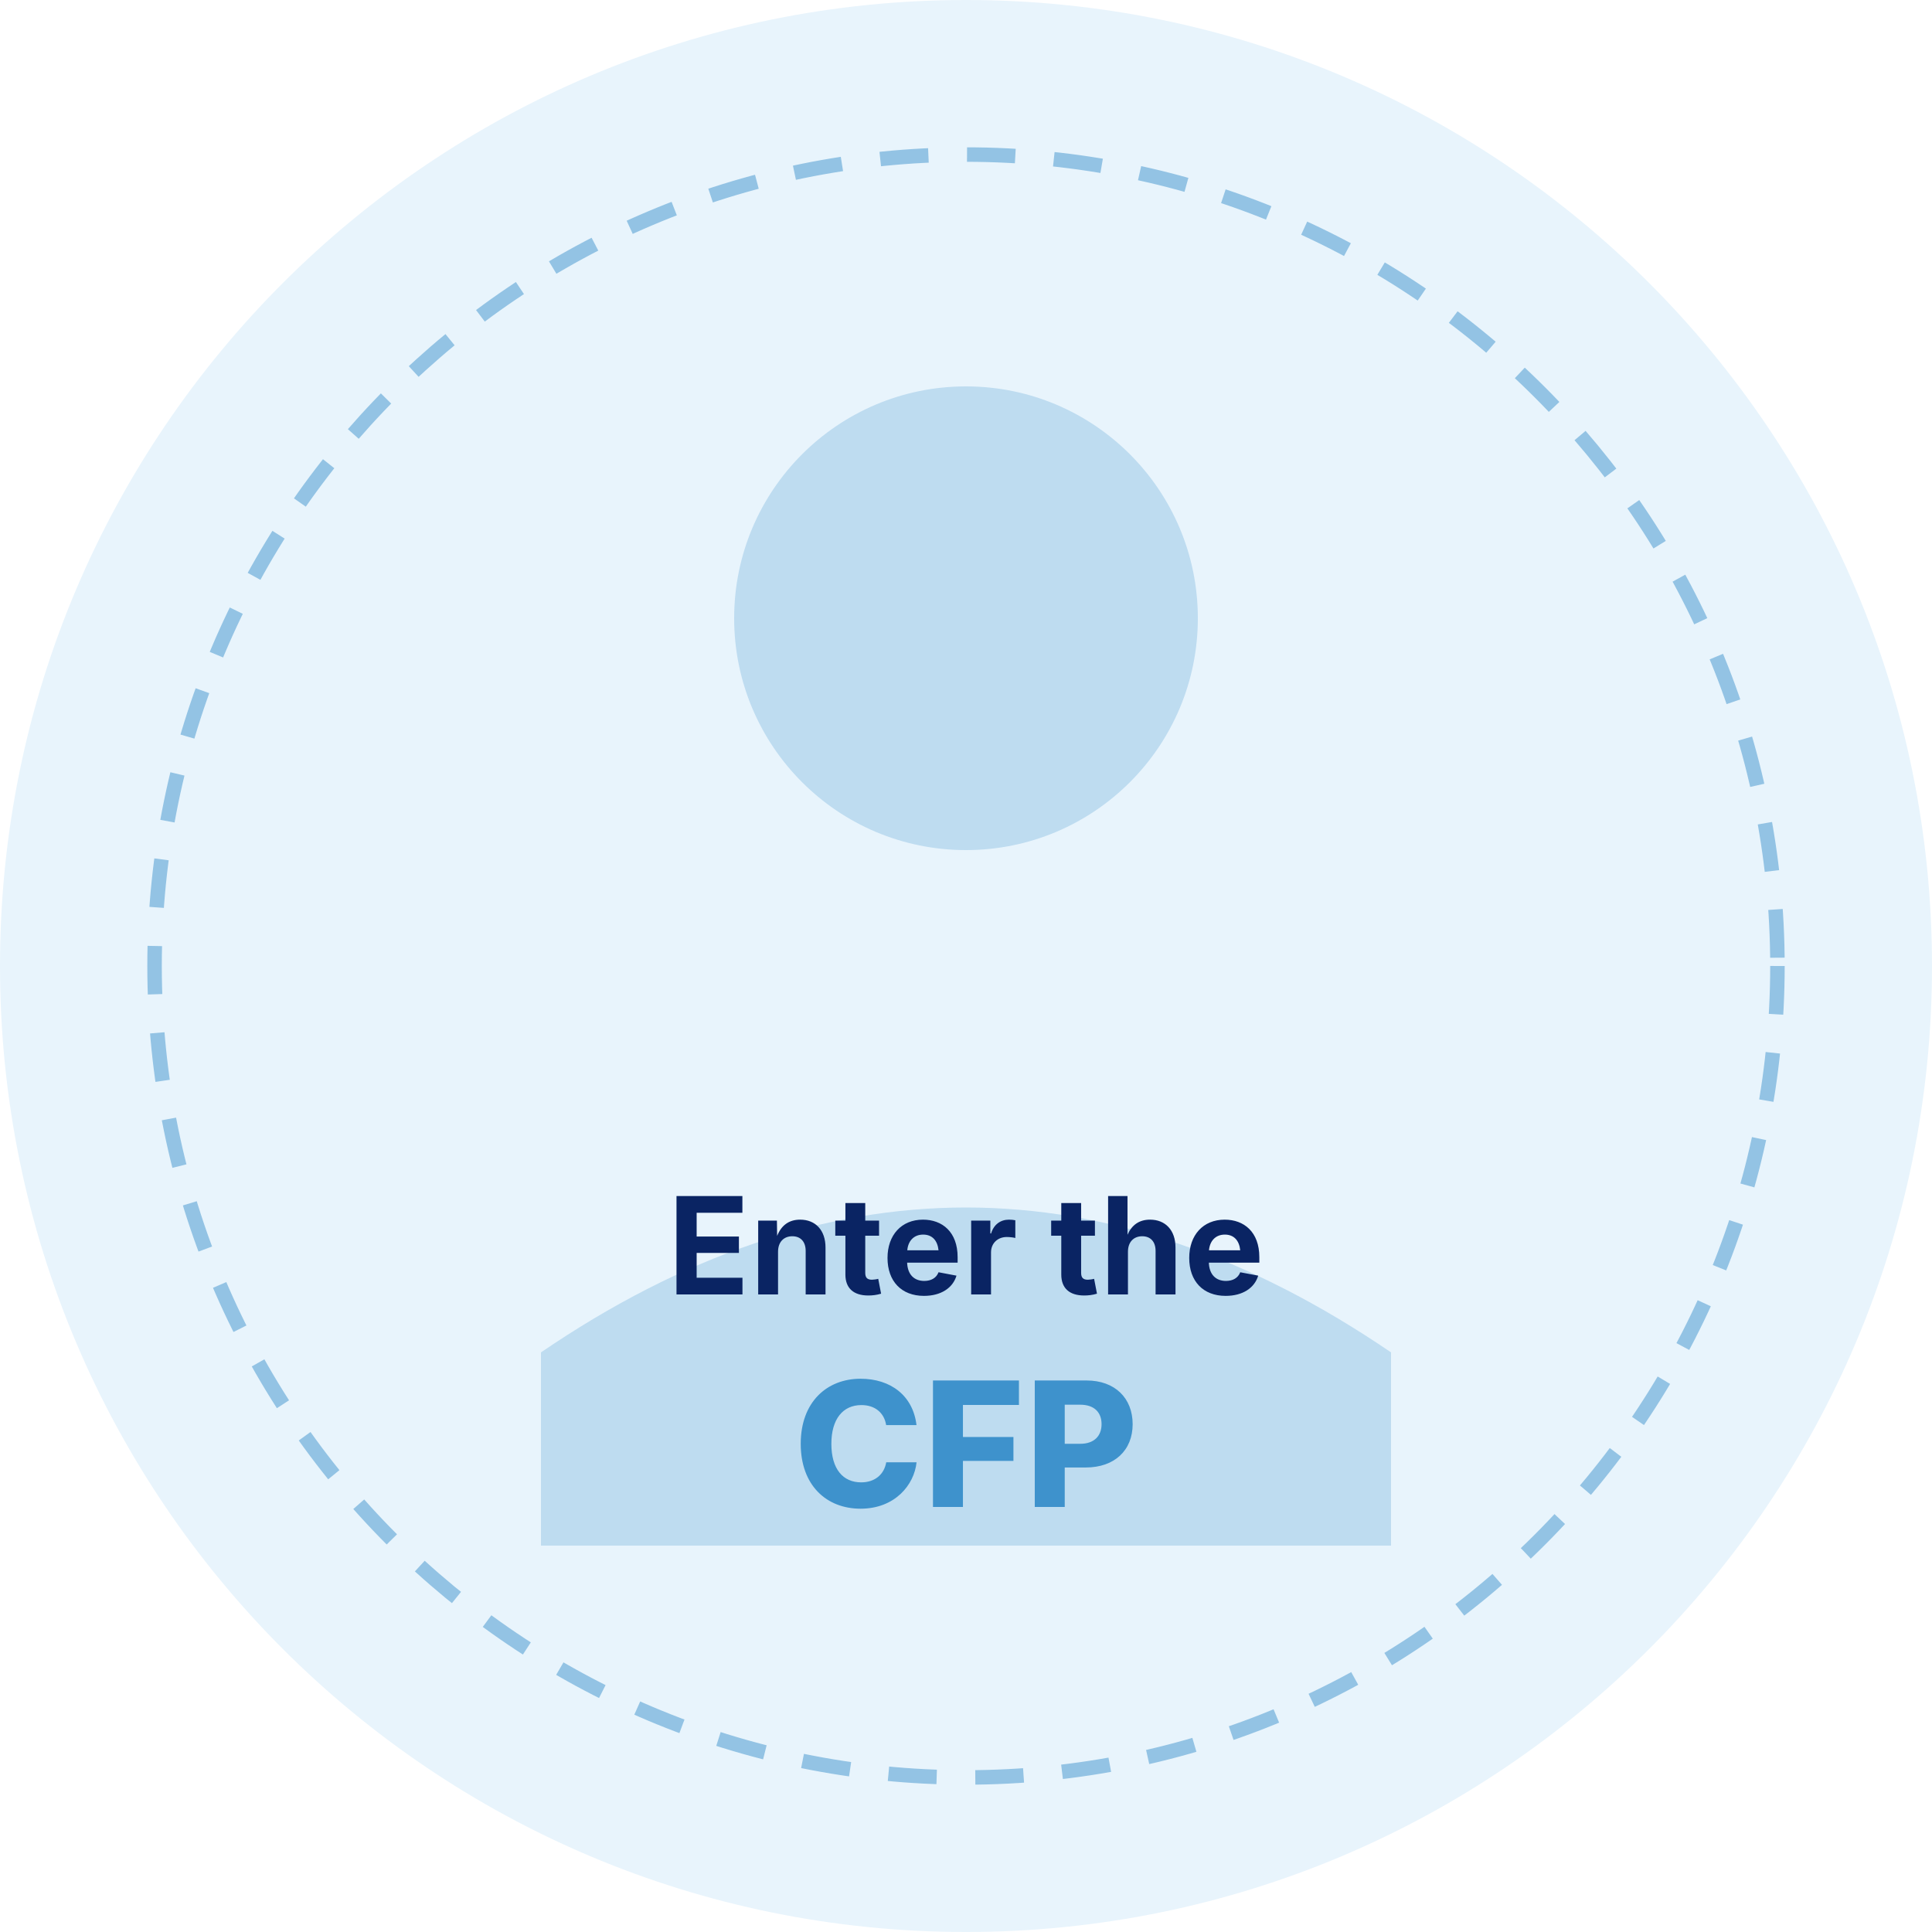
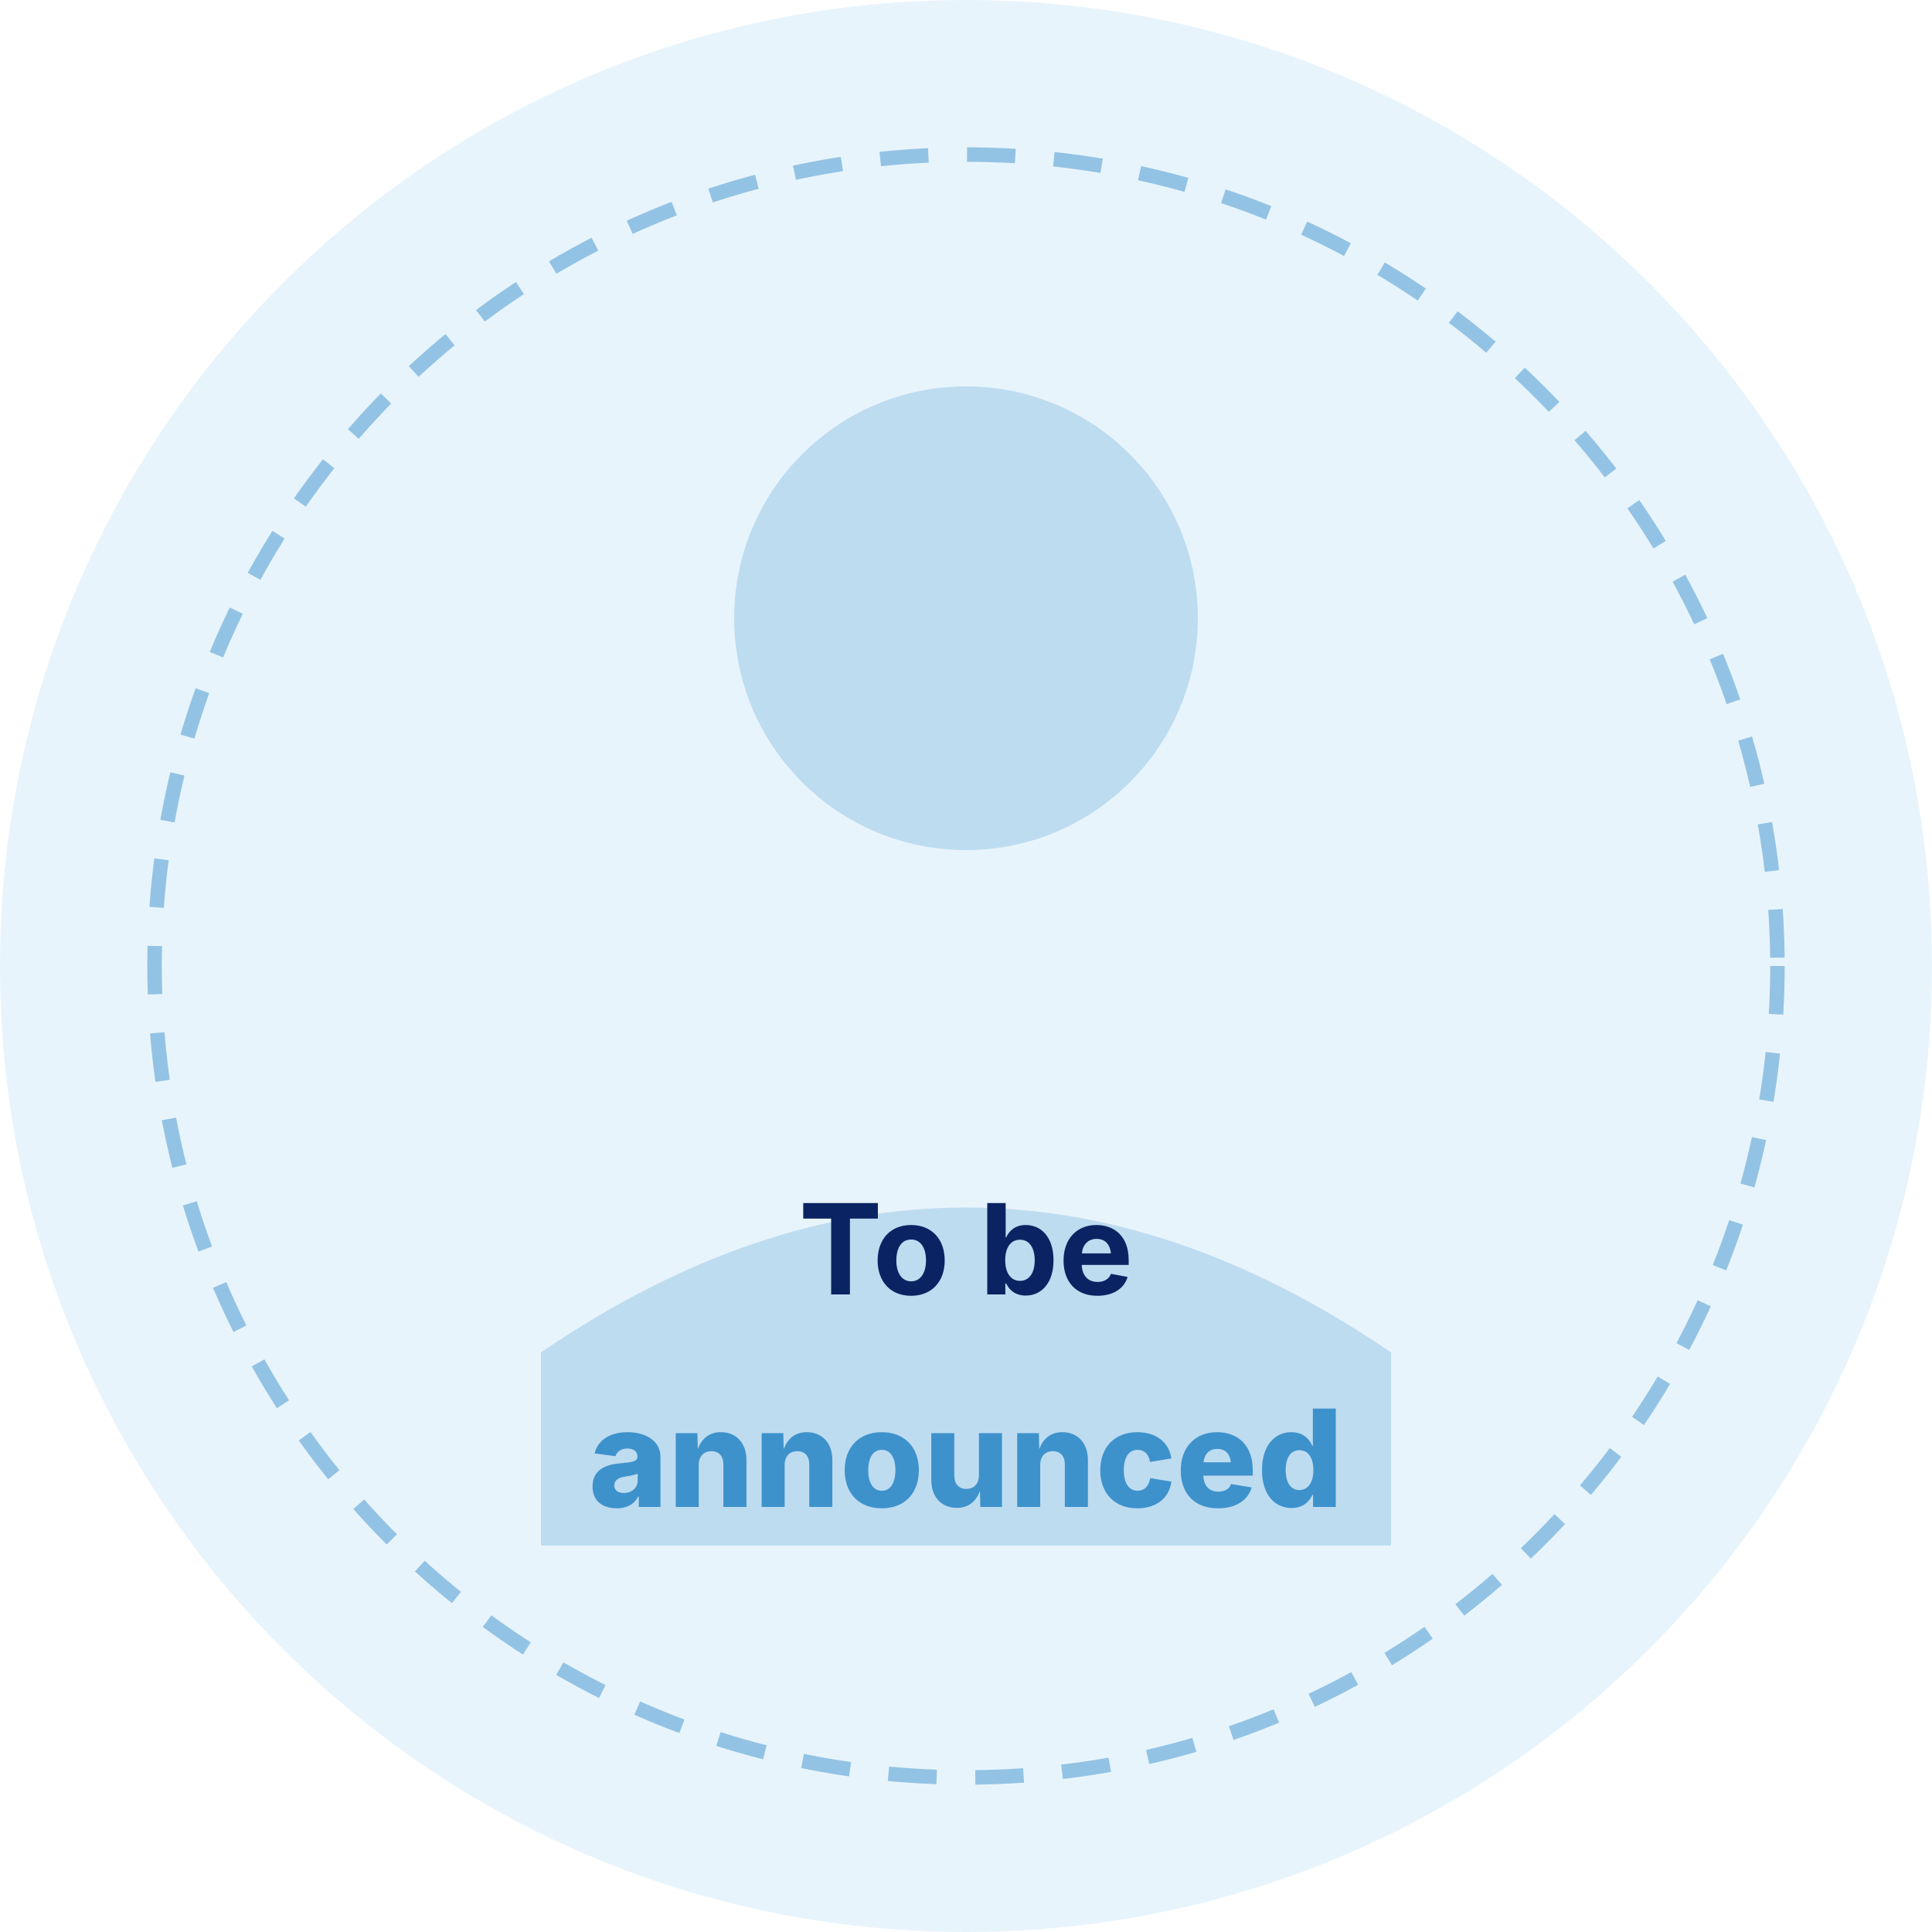
- <svg xmlns="http://www.w3.org/2000/svg" viewBox="0 0 400 400" role="img" aria-label="Enter the CFP">
+ <svg xmlns="http://www.w3.org/2000/svg" viewBox="0 0 400 400" role="img" aria-label="Speaker to be announced">
  <circle cx="200" cy="200" r="200" fill="#e8f4fc" />
  <circle cx="200" cy="200" r="168" fill="none" stroke="#3e92cc" stroke-width="3" stroke-dasharray="10 8" opacity="0.5" />
  <circle cx="200" cy="128" r="48" fill="#3e92cc" opacity="0.25" />
  <path d="M 112 280 Q 200 220 288 280 L 288 320 L 112 320 Z" fill="#3e92cc" opacity="0.25" />
-   <text x="200" y="268" text-anchor="middle" font-family="system-ui, -apple-system, sans-serif" font-size="28" font-weight="700" fill="#0a2463">Enter the</text>
-   <text x="200" y="312" text-anchor="middle" font-family="system-ui, -apple-system, sans-serif" font-size="36" font-weight="800" fill="#3e92cc">CFP</text>
+   <text x="200" y="268" text-anchor="middle" font-family="system-ui, -apple-system, sans-serif" font-size="26" font-weight="700" fill="#0a2463">To be</text>
+   <text x="200" y="312" text-anchor="middle" font-family="system-ui, -apple-system, sans-serif" font-size="28" font-weight="800" fill="#3e92cc">announced</text>
</svg>
